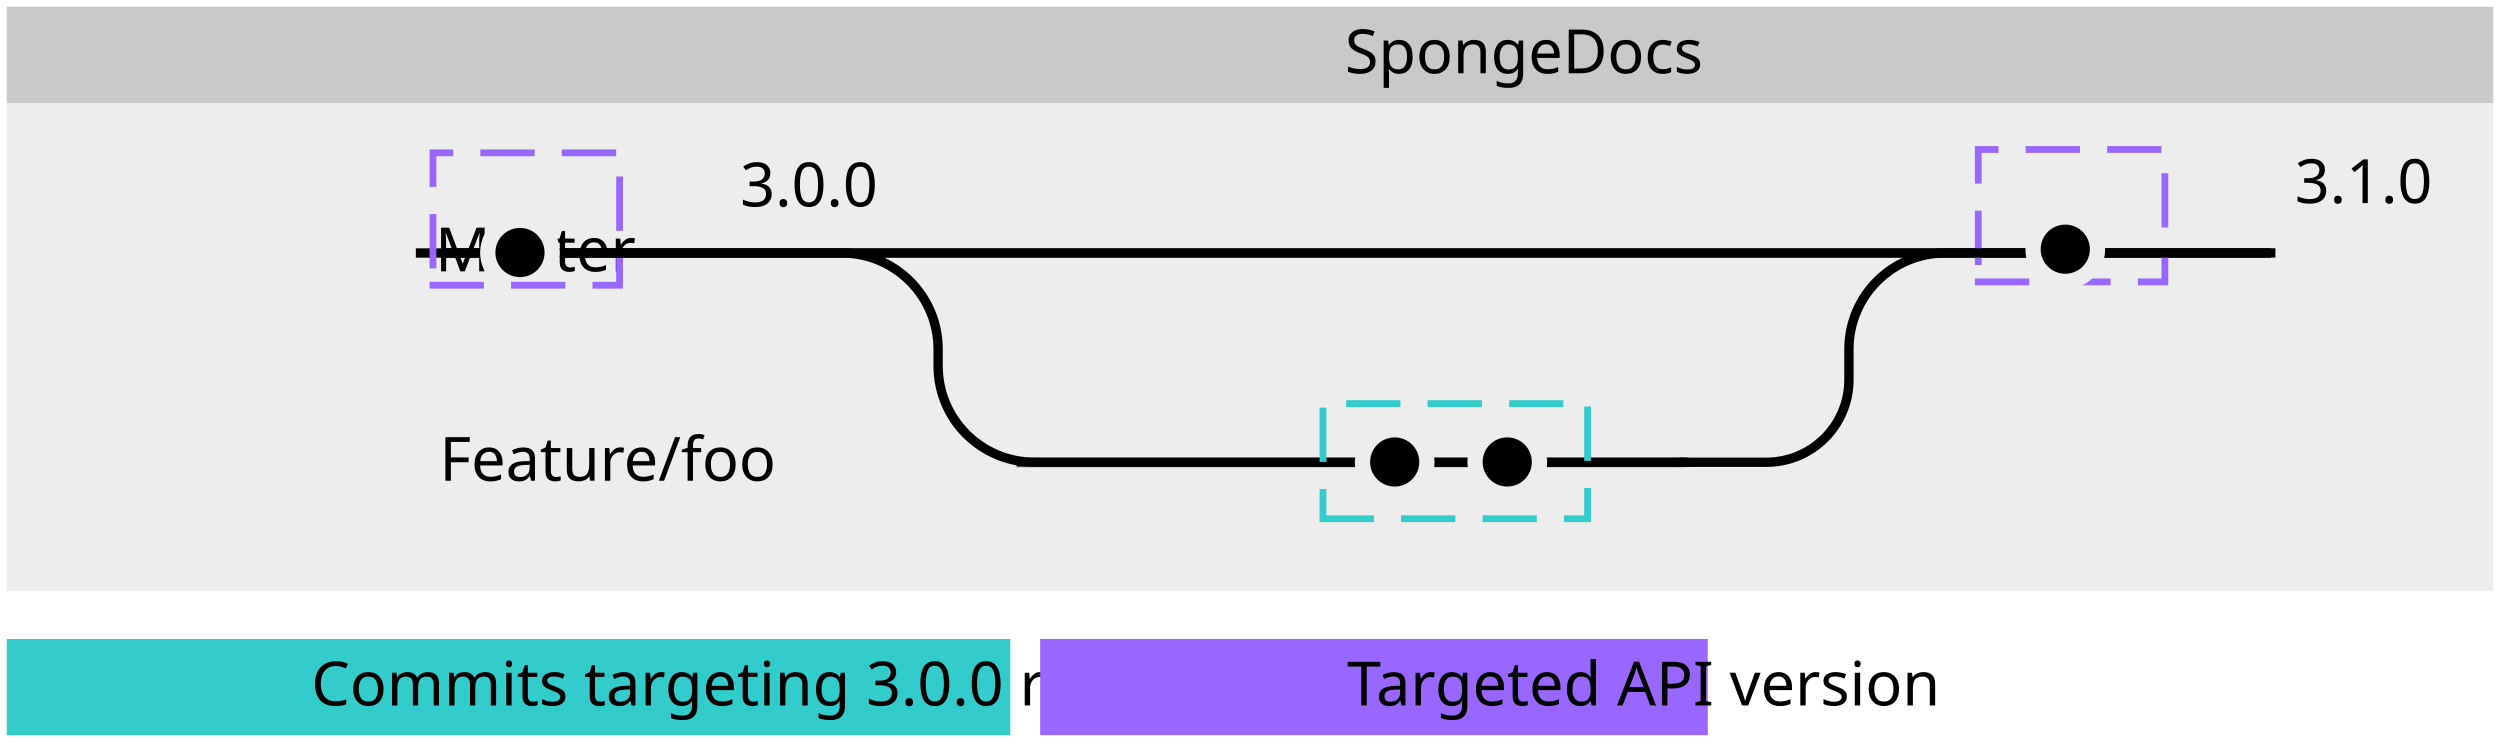
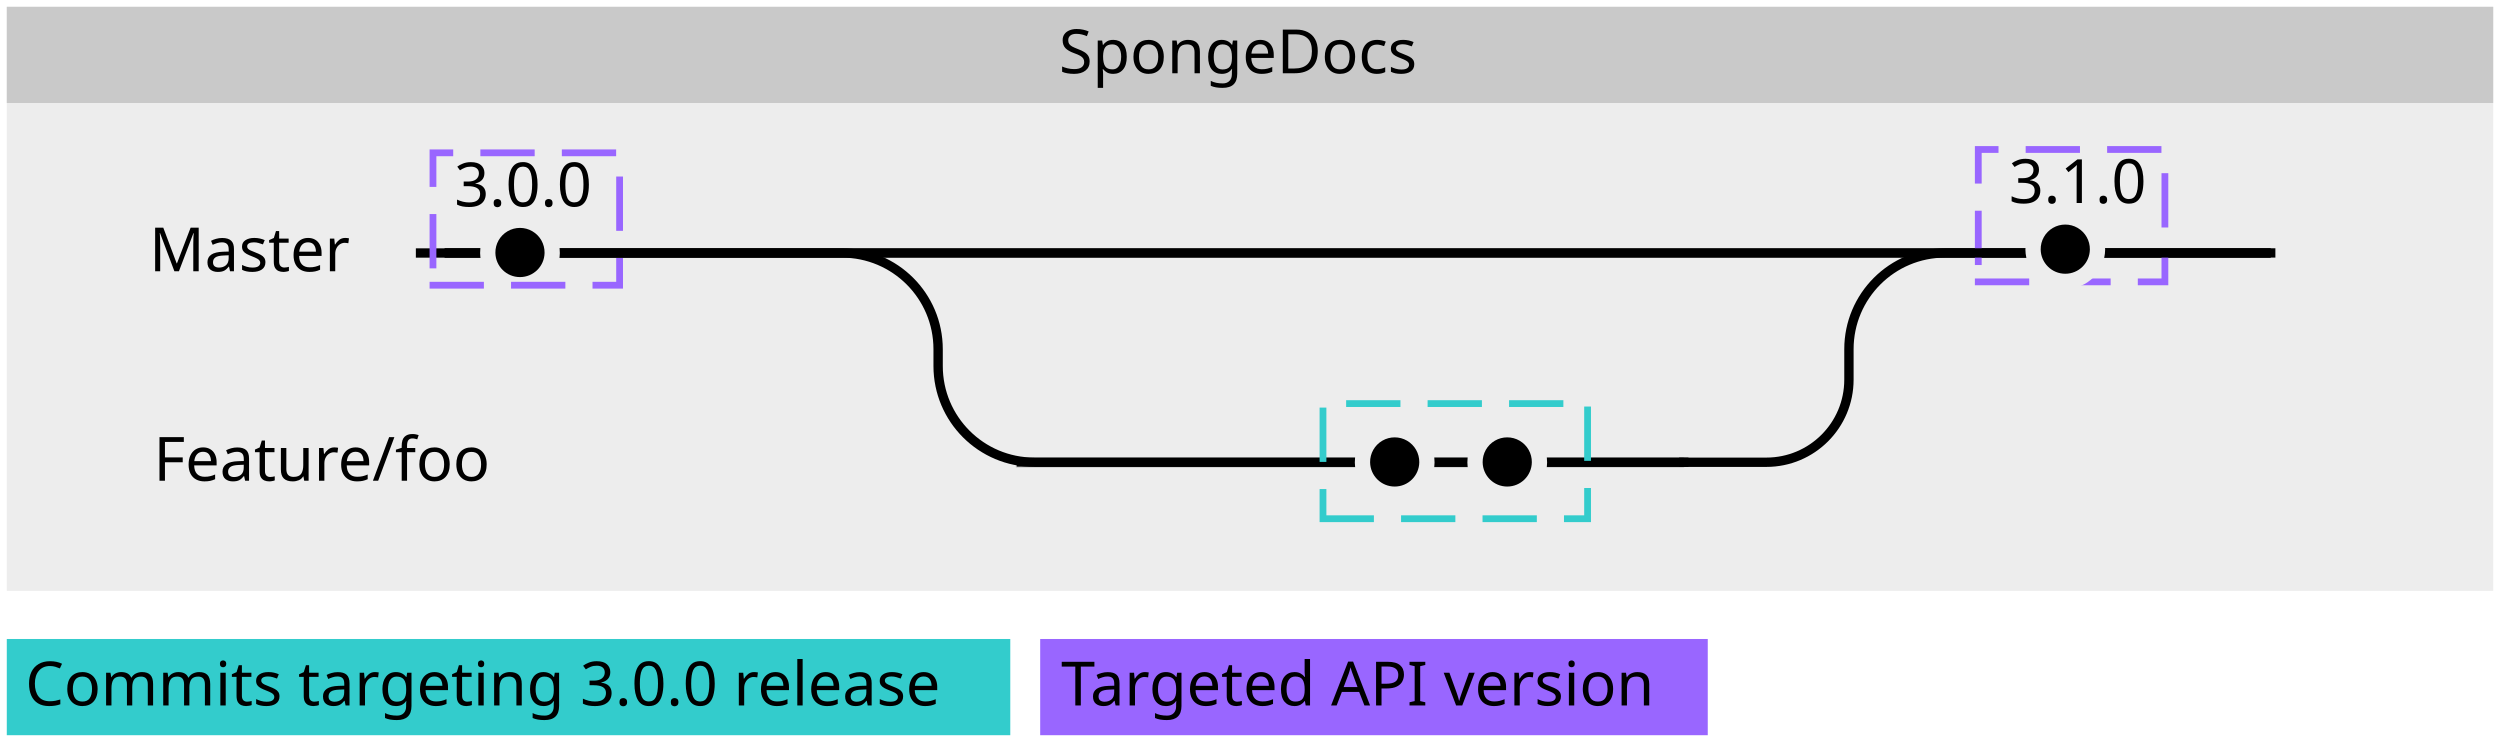
- <svg xmlns="http://www.w3.org/2000/svg" xmlns:ns1="http://schemas.microsoft.com/visio/2003/SVGExtensions/" width="10.229in" height="3.036in" viewBox="0 0 736.522 218.598" xml:space="preserve" color-interpolation-filters="sRGB" class="st14">
-   <ns1:documentProperties ns1:langID="1031" ns1:metric="true" ns1:viewMarkup="false" />
-   <style type="text/css">
- 	
- 		.st1 {fill:#ededed;stroke:none;stroke-width:2}
- 		.st2 {fill:#000000;stroke:none;stroke-width:0.25}
- 		.st3 {fill:#ededed;stroke:none;stroke-width:0.25}
- 		.st4 {fill:#000000;font-family:Montserrat;font-size:1.5em}
- 		.st5 {fill:none;stroke:none;stroke-width:2}
- 		.st6 {fill:#c9c9c9;stroke:none;stroke-width:0.25}
- 		.st7 {fill:#000000;stroke:#c7c8c8;stroke-width:0.25}
- 		.st8 {stroke:#000000;stroke-width:2.75}
- 		.st9 {fill:#33cccc;stroke:none;stroke-width:2}
- 		.st10 {fill:#000000;stroke:#ededed;stroke-width:4.5}
- 		.st11 {fill:none;stroke:#9966ff;stroke-dasharray:14,10;stroke-width:2}
- 		.st12 {fill:#9966ff;stroke:none;stroke-width:2}
- 		.st13 {fill:none;stroke:#33cccc;stroke-dasharray:14,10;stroke-width:2}
- 		.st14 {fill:none;fill-rule:evenodd;font-size:12px;overflow:visible;stroke-linecap:square;stroke-miterlimit:3}
- 	
- 	</style>
-   <g ns1:mID="0" ns1:index="1" ns1:groupContext="foregroundPage">
-     <ns1:pageProperties ns1:drawingScale="0.0393701" ns1:pageScale="0.0393701" ns1:drawingUnits="24" ns1:shadowOffsetX="8.50394" ns1:shadowOffsetY="-8.50394" />
-     <ns1:layer ns1:name="Verbinder" ns1:index="0" />
-     <g id="shape97-1" ns1:mID="97" ns1:groupContext="shape" transform="translate(2,-44.5197)">
-       <ns1:userDefs>
-         <ns1:ud ns1:nameU="visVersion" ns1:val="VT0(15):26" />
-       </ns1:userDefs>
-       <rect x="0" y="46.52" width="732.522" height="172.079" class="st1" />
+ <svg xmlns="http://www.w3.org/2000/svg" width="982.032" height="291.465" class="st14" color-interpolation-filters="sRGB" viewBox="0 0 736.522 218.598" xml:space="preserve">
+   <style type="text/css">.st1,.st2,.st3{fill:#ededed;stroke:none;stroke-width:2}.st2,.st3{fill:#000;stroke-width:.25}.st3{fill:#ededed}.st4{fill:#000;font-family:Montserrat;font-size:1.5em}.st5,.st6,.st7{fill:none;stroke:none;stroke-width:2}.st6,.st7{fill:#c9c9c9;stroke-width:.25}.st7{fill:#000;stroke:#c7c8c8}.st8{stroke:#000;stroke-width:2.75}.st9{fill:#3cc;stroke:none;stroke-width:2}.st10{fill:#000;stroke:#ededed;stroke-width:4.5}.st11{fill:none;stroke:#96f;stroke-dasharray:14,10;stroke-width:2}.st12,.st13{fill:#96f;stroke:none;stroke-width:2}.st13{fill:none;stroke:#3cc;stroke-dasharray:14,10}.st14{fill:none;fill-rule:evenodd;font-size:12px;overflow:visible;stroke-linecap:square;stroke-miterlimit:3}</style>
+   <g>
+     <g id="shape97-1" transform="translate(2,-44.5197)">
+       <rect width="732.522" height="172.079" x="0" y="46.52" class="st1" />
    </g>
-     <g id="group98-3" transform="translate(244.362,-134.575)" ns1:mID="98" ns1:groupContext="group">
- 			</g>
-     <g id="shape99-4" ns1:mID="99" ns1:groupContext="shape" transform="translate(130.976,-142.654)">
-       <ns1:userDefs>
-         <ns1:ud ns1:nameU="visVersion" ns1:val="VT0(15):26" />
-       </ns1:userDefs>
-       <rect x="0" y="215.764" width="538" height="2.835" class="st2" />
+     <g id="group98-3" transform="translate(244.362,-134.575)" />
+     <g id="shape99-4" transform="translate(130.976,-142.654)">
+       <rect width="538" height="2.835" x="0" y="215.764" class="st2" />
    </g>
-     <g id="shape103-6" ns1:mID="103" ns1:groupContext="shape" transform="translate(24.6772,-134.575)">
-       <ns1:userDefs>
-         <ns1:ud ns1:nameU="visVersion" ns1:val="VT0(15):26" />
-       </ns1:userDefs>
-       <ns1:textBlock ns1:margins="rect(4,4,4,4)" ns1:tabSpace="42.5197" />
-       <ns1:textRect cx="49.606" cy="209.102" width="99.22" height="18.992" />
-       <rect x="0" y="199.606" width="99.213" height="18.992" class="st3" />
-       <text x="19.28" y="214.5" class="st4" ns1:langID="1031">
-         <ns1:paragraph ns1:horizAlign="1" />
-         <ns1:tabList />Master</text>
+     <g id="shape103-6" transform="translate(24.6772,-134.575)">
+       <rect width="99.213" height="18.992" x="0" y="199.606" class="st3" />
+       <text x="19.28" y="214.5" class="st4">Master</text>
    </g>
-     <g id="shape104-9" ns1:mID="104" ns1:groupContext="shape" transform="translate(26.0945,-120.685)">
-       <rect x="0" y="171.827" width="676.898" height="46.772" class="st5" />
+     <g id="shape104-9" transform="translate(26.0945,-120.685)">
+       <rect width="676.898" height="46.772" x="0" y="171.827" class="st5" />
    </g>
-     <g id="shape105-11" ns1:mID="105" ns1:groupContext="shape" transform="translate(2,-188.252)">
-       <ns1:textBlock ns1:margins="rect(2,2,2,2)" ns1:tabSpace="42.5197" />
-       <ns1:textRect cx="366.261" cy="204.425" width="732.53" height="28.346" />
-       <rect x="0" y="190.252" width="732.522" height="28.346" class="st6" />
-       <text x="309.99" y="209.83" class="st4" ns1:langID="1031">
-         <ns1:paragraph ns1:horizAlign="1" />
-         <ns1:tabList />SpongeDocs</text>
+     <g id="shape105-11" transform="translate(2,-188.252)">
+       <rect width="732.522" height="28.346" x="0" y="190.252" class="st6" />
+       <text x="309.99" y="209.83" class="st4">SpongeDocs</text>
    </g>
-     <g id="shape106-14" ns1:mID="106" ns1:groupContext="shape" transform="translate(299.39,-81.0002)">
-       <ns1:userDefs>
-         <ns1:ud ns1:nameU="visVersion" ns1:val="VT0(15):26" />
-       </ns1:userDefs>
-       <rect x="0" y="215.764" width="196.673" height="2.835" class="st7" />
+     <g id="shape106-14" transform="translate(299.39,-81.0002)">
+       <rect width="196.673" height="2.835" x="0" y="215.764" class="st7" />
    </g>
-     <g id="shape110-16" ns1:mID="110" ns1:groupContext="shape" transform="translate(28.3465,-72.8661)">
-       <ns1:userDefs>
-         <ns1:ud ns1:nameU="visVersion" ns1:val="VT0(15):26" />
-       </ns1:userDefs>
-       <ns1:textBlock ns1:margins="rect(4,4,4,4)" ns1:tabSpace="42.5197" />
-       <ns1:textRect cx="68.323" cy="209.102" width="136.65" height="18.992" />
-       <rect x="0" y="199.606" width="136.646" height="18.992" class="st3" />
-       <text x="16.89" y="214.5" class="st4" ns1:langID="1031">
-         <ns1:paragraph ns1:horizAlign="1" />
-         <ns1:tabList />Feature/foo</text>
+     <g id="shape110-16" transform="translate(28.3465,-72.8661)">
+       <rect width="136.646" height="18.992" x="0" y="199.606" class="st3" />
+       <text x="16.89" y="214.5" class="st4">Feature/foo</text>
    </g>
-     <g id="shape111-19" ns1:mID="111" ns1:groupContext="shape" transform="translate(26.0945,-59.0317)">
-       <rect x="0" y="171.827" width="676.898" height="46.772" class="st5" />
+     <g id="shape111-19" transform="translate(26.0945,-59.0317)">
+       <rect width="676.898" height="46.772" x="0" y="171.827" class="st5" />
    </g>
-     <g id="shape112-21" ns1:mID="112" ns1:groupContext="shape" ns1:layerMember="0" transform="translate(123.89,-144.071)">
-       <path d="M0 218.6 L124.14 218.6 A28.346 28.346 0 0 1 152.49 246.94 L152.49 251.91 A28.346 28.346 -180 0 0 180.83        280.25 L372.17 280.25" class="st8" />
+     <g id="shape112-21" transform="translate(123.89,-144.071)">
+       <path d="M0 218.6 L124.14 218.6 A28.346 28.346 0 0 1 152.49 246.94 L152.49 251.91 A28.346 28.346 -180 0 0 180.83 280.25 L372.17 280.25" class="st8" />
    </g>
-     <g id="shape114-24" ns1:mID="114" ns1:groupContext="shape" transform="translate(2,-2)">
-       <ns1:userDefs>
-         <ns1:ud ns1:nameU="visVersion" ns1:val="VT0(15):26" />
-       </ns1:userDefs>
-       <ns1:textBlock ns1:margins="rect(4,4,4,4)" ns1:tabSpace="42.5197" />
-       <ns1:textRect cx="147.819" cy="204.425" width="295.64" height="28.346" />
-       <rect x="0" y="190.252" width="295.638" height="28.346" class="st9" />
-       <text x="5.46" y="209.83" class="st4" ns1:langID="1031">
-         <ns1:paragraph ns1:horizAlign="1" />
-         <ns1:tabList />Commits targeting 3.0.0 release</text>
+     <g id="shape114-24" transform="translate(2,-2)">
+       <rect width="295.638" height="28.346" x="0" y="190.252" class="st9" />
+       <text x="5.46" y="209.83" class="st4">Commits targeting 3.0.0 release</text>
    </g>
-     <g id="shape100-27" ns1:mID="100" ns1:groupContext="shape" transform="translate(143.695,-134.575)">
-       <ns1:userDefs>
-         <ns1:ud ns1:nameU="visVersion" ns1:val="VT0(15):26" />
-       </ns1:userDefs>
+     <g id="shape100-27" transform="translate(143.695,-134.575)">
      <path d="M0 209.1 A9.496 9.496 0 1 1 18.99 209.1 A9.496 9.496 0 0 1 0 209.1 Z" class="st10" />
    </g>
-     <g id="shape117-29" ns1:mID="117" ns1:groupContext="shape" transform="translate(127.559,-149.732)">
-       <ns1:userDefs>
-         <ns1:ud ns1:nameU="visVersion" ns1:val="VT0(15):26" />
-       </ns1:userDefs>
-       <ns1:textBlock ns1:margins="rect(4,4,4,4)" ns1:tabSpace="42.5197" />
-       <ns1:textRect cx="27.489" cy="205.13" width="54.98" height="26.937" />
-       <rect x="0" y="191.661" width="54.978" height="26.937" class="st5" />
-       <text x="6.28" y="210.53" class="st4" ns1:langID="1031">
-         <ns1:paragraph ns1:horizAlign="1" />
-         <ns1:tabList />3.0.0</text>
+     <g id="shape117-29" transform="translate(127.559,-149.732)">
+       <rect width="54.978" height="26.937" x="0" y="191.661" class="st5" />
+       <text x="6.28" y="210.53" class="st4">3.0.0</text>
    </g>
-     <g id="shape118-32" ns1:mID="118" ns1:groupContext="shape" transform="translate(127.559,-134.575)">
-       <ns1:userDefs>
-         <ns1:ud ns1:nameU="visVersion" ns1:val="VT0(15):26" />
-       </ns1:userDefs>
+     <g id="shape118-32" transform="translate(127.559,-134.575)">
      <path d="M0 218.6 L54.98 218.6 L54.98 179.6 L0 179.6 L0 218.6 Z" class="st11" />
    </g>
-     <g id="shape120-34" ns1:mID="120" ns1:groupContext="shape" transform="translate(582.818,-150.716)">
-       <ns1:userDefs>
-         <ns1:ud ns1:nameU="visVersion" ns1:val="VT0(15):26" />
-       </ns1:userDefs>
-       <ns1:textBlock ns1:margins="rect(4,4,4,4)" ns1:tabSpace="42.5197" />
-       <ns1:textRect cx="27.489" cy="205.13" width="54.98" height="26.937" />
-       <rect x="0" y="191.661" width="54.978" height="26.937" class="st5" />
-       <text x="9.01" y="210.53" class="st4" ns1:langID="1031">
-         <ns1:paragraph ns1:horizAlign="1" />
-         <ns1:tabList />3.1.0</text>
+     <g id="shape120-34" transform="translate(582.818,-150.716)">
+       <rect width="54.978" height="26.937" x="0" y="191.661" class="st5" />
+       <text x="9.01" y="210.53" class="st4">3.1.0</text>
    </g>
-     <g id="shape121-37" ns1:mID="121" ns1:groupContext="shape" transform="translate(582.818,-135.559)">
-       <ns1:userDefs>
-         <ns1:ud ns1:nameU="visVersion" ns1:val="VT0(15):26" />
-       </ns1:userDefs>
+     <g id="shape121-37" transform="translate(582.818,-135.559)">
      <path d="M0 218.6 L54.98 218.6 L54.98 179.6 L0 179.6 L0 218.6 Z" class="st11" />
    </g>
-     <g id="shape123-39" ns1:mID="123" ns1:groupContext="shape" ns1:layerMember="0" transform="translate(496.063,-82.4175)">
-       <path d="M0 218.6 L24.32 218.6 A24.324 24.324 -180 0 0 48.65 194.27 L48.65 185.29 A28.346 28.346 0 0 1 77 156.94        L172.91 156.94" class="st8" />
+     <g id="shape123-39" transform="translate(496.063,-82.4175)">
+       <path d="M0 218.6 L24.32 218.6 A24.324 24.324 -180 0 0 48.65 194.27 L48.65 185.29 A28.346 28.346 0 0 1 77 156.94 L172.91 156.94" class="st8" />
    </g>
-     <g id="shape127-42" ns1:mID="127" ns1:groupContext="shape" transform="translate(306.448,-2)">
-       <ns1:userDefs>
-         <ns1:ud ns1:nameU="visVersion" ns1:val="VT0(15):26" />
-       </ns1:userDefs>
-       <ns1:textBlock ns1:margins="rect(4,4,4,4)" ns1:tabSpace="42.5197" />
-       <ns1:textRect cx="98.337" cy="204.425" width="196.68" height="28.346" />
-       <rect x="0" y="190.252" width="196.673" height="28.346" class="st12" />
-       <text x="6.16" y="209.83" class="st4" ns1:langID="1031">
-         <ns1:paragraph ns1:horizAlign="1" />
-         <ns1:tabList />Targeted API version</text>
+     <g id="shape127-42" transform="translate(306.448,-2)">
+       <rect width="196.673" height="28.346" x="0" y="190.252" class="st12" />
+       <text x="6.16" y="209.83" class="st4">Targeted API version</text>
    </g>
-     <g id="shape144-45" ns1:mID="144" ns1:groupContext="shape" transform="translate(401.394,-72.8661)">
-       <ns1:userDefs>
-         <ns1:ud ns1:nameU="visVersion" ns1:val="VT0(15):26" />
-       </ns1:userDefs>
+     <g id="shape144-45" transform="translate(401.394,-72.8661)">
      <path d="M0 209.1 A9.496 9.496 0 1 1 18.99 209.1 A9.496 9.496 0 0 1 0 209.1 Z" class="st10" />
    </g>
-     <g id="shape145-47" ns1:mID="145" ns1:groupContext="shape" transform="translate(434.551,-72.8661)">
-       <ns1:userDefs>
-         <ns1:ud ns1:nameU="visVersion" ns1:val="VT0(15):26" />
-       </ns1:userDefs>
+     <g id="shape145-47" transform="translate(434.551,-72.8661)">
      <path d="M0 209.1 A9.496 9.496 0 1 1 18.99 209.1 A9.496 9.496 0 0 1 0 209.1 Z" class="st10" />
    </g>
-     <g id="shape146-49" ns1:mID="146" ns1:groupContext="shape" transform="translate(389.764,-65.7795)">
-       <ns1:userDefs>
-         <ns1:ud ns1:nameU="visVersion" ns1:val="VT0(15):26" />
-       </ns1:userDefs>
+     <g id="shape146-49" transform="translate(389.764,-65.7795)">
      <path d="M0 218.6 L77.95 218.6 L77.95 184.68 L0 184.68 L0 218.6 Z" class="st13" />
    </g>
-     <g id="shape119-51" ns1:mID="119" ns1:groupContext="shape" transform="translate(598.954,-135.559)">
-       <ns1:userDefs>
-         <ns1:ud ns1:nameU="visVersion" ns1:val="VT0(15):26" />
-       </ns1:userDefs>
+     <g id="shape119-51" transform="translate(598.954,-135.559)">
      <path d="M0 209.1 A9.496 9.496 0 1 1 18.99 209.1 A9.496 9.496 0 0 1 0 209.1 Z" class="st10" />
    </g>
  </g>
</svg>
